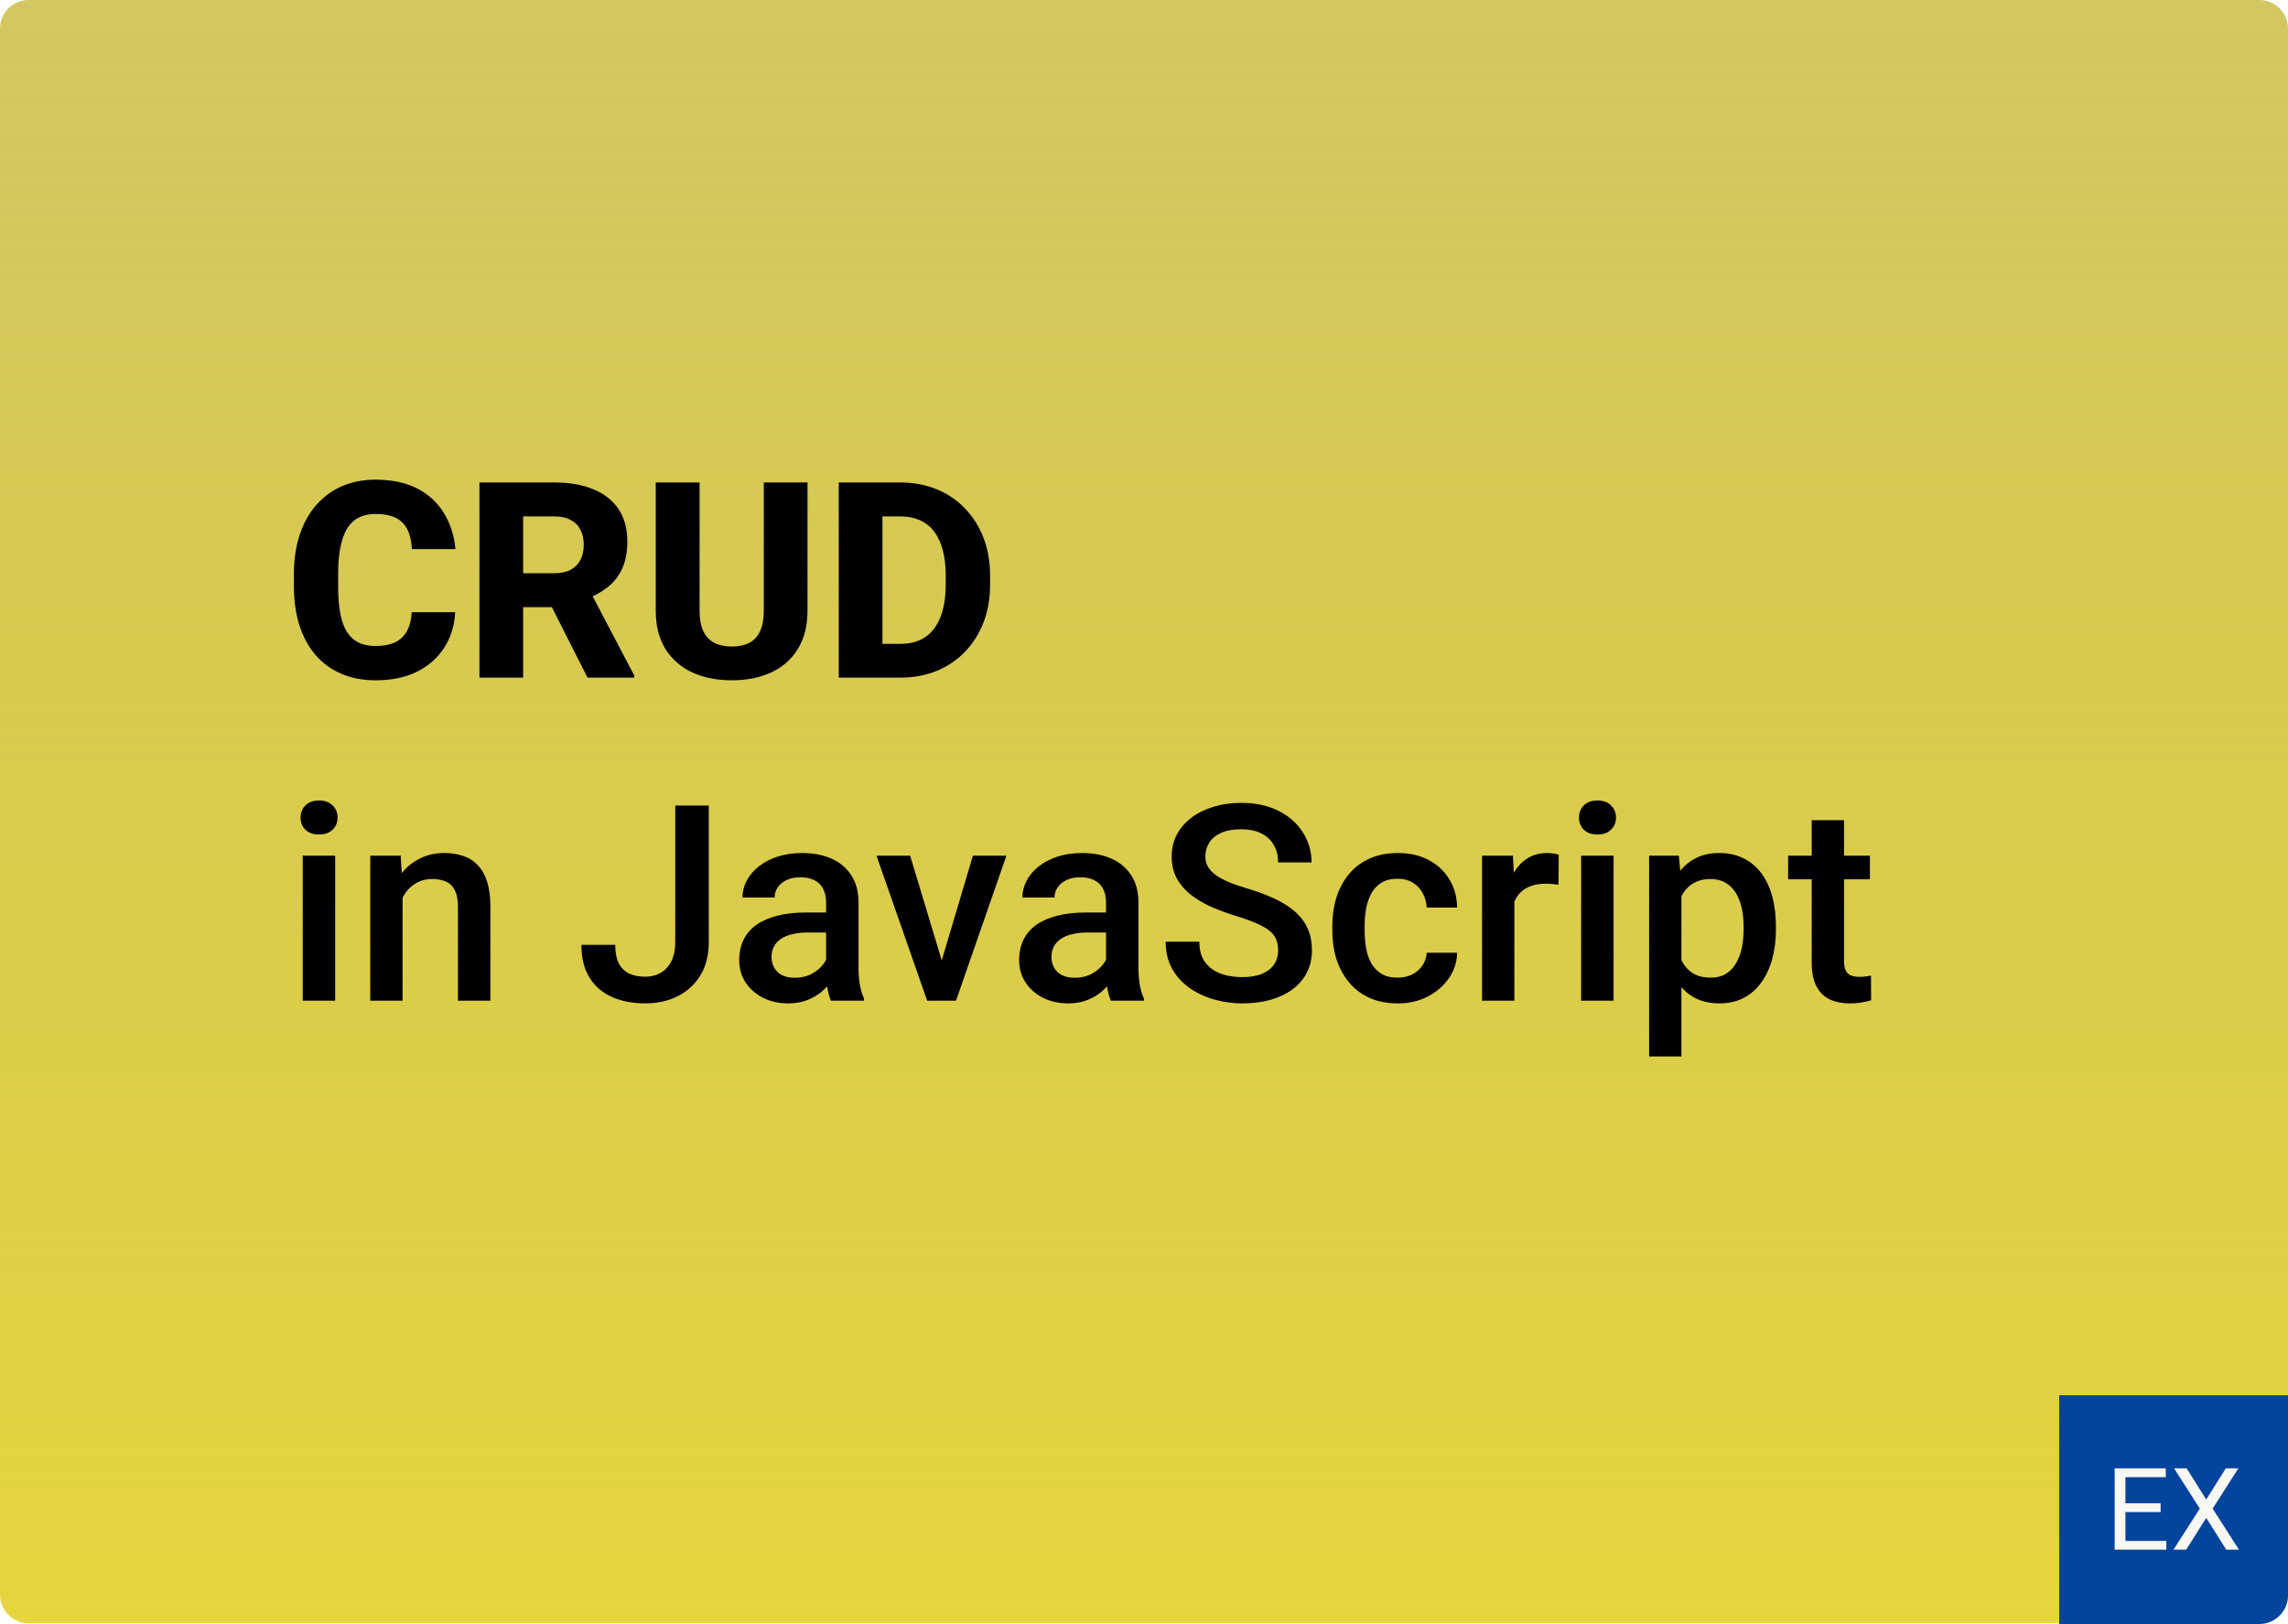
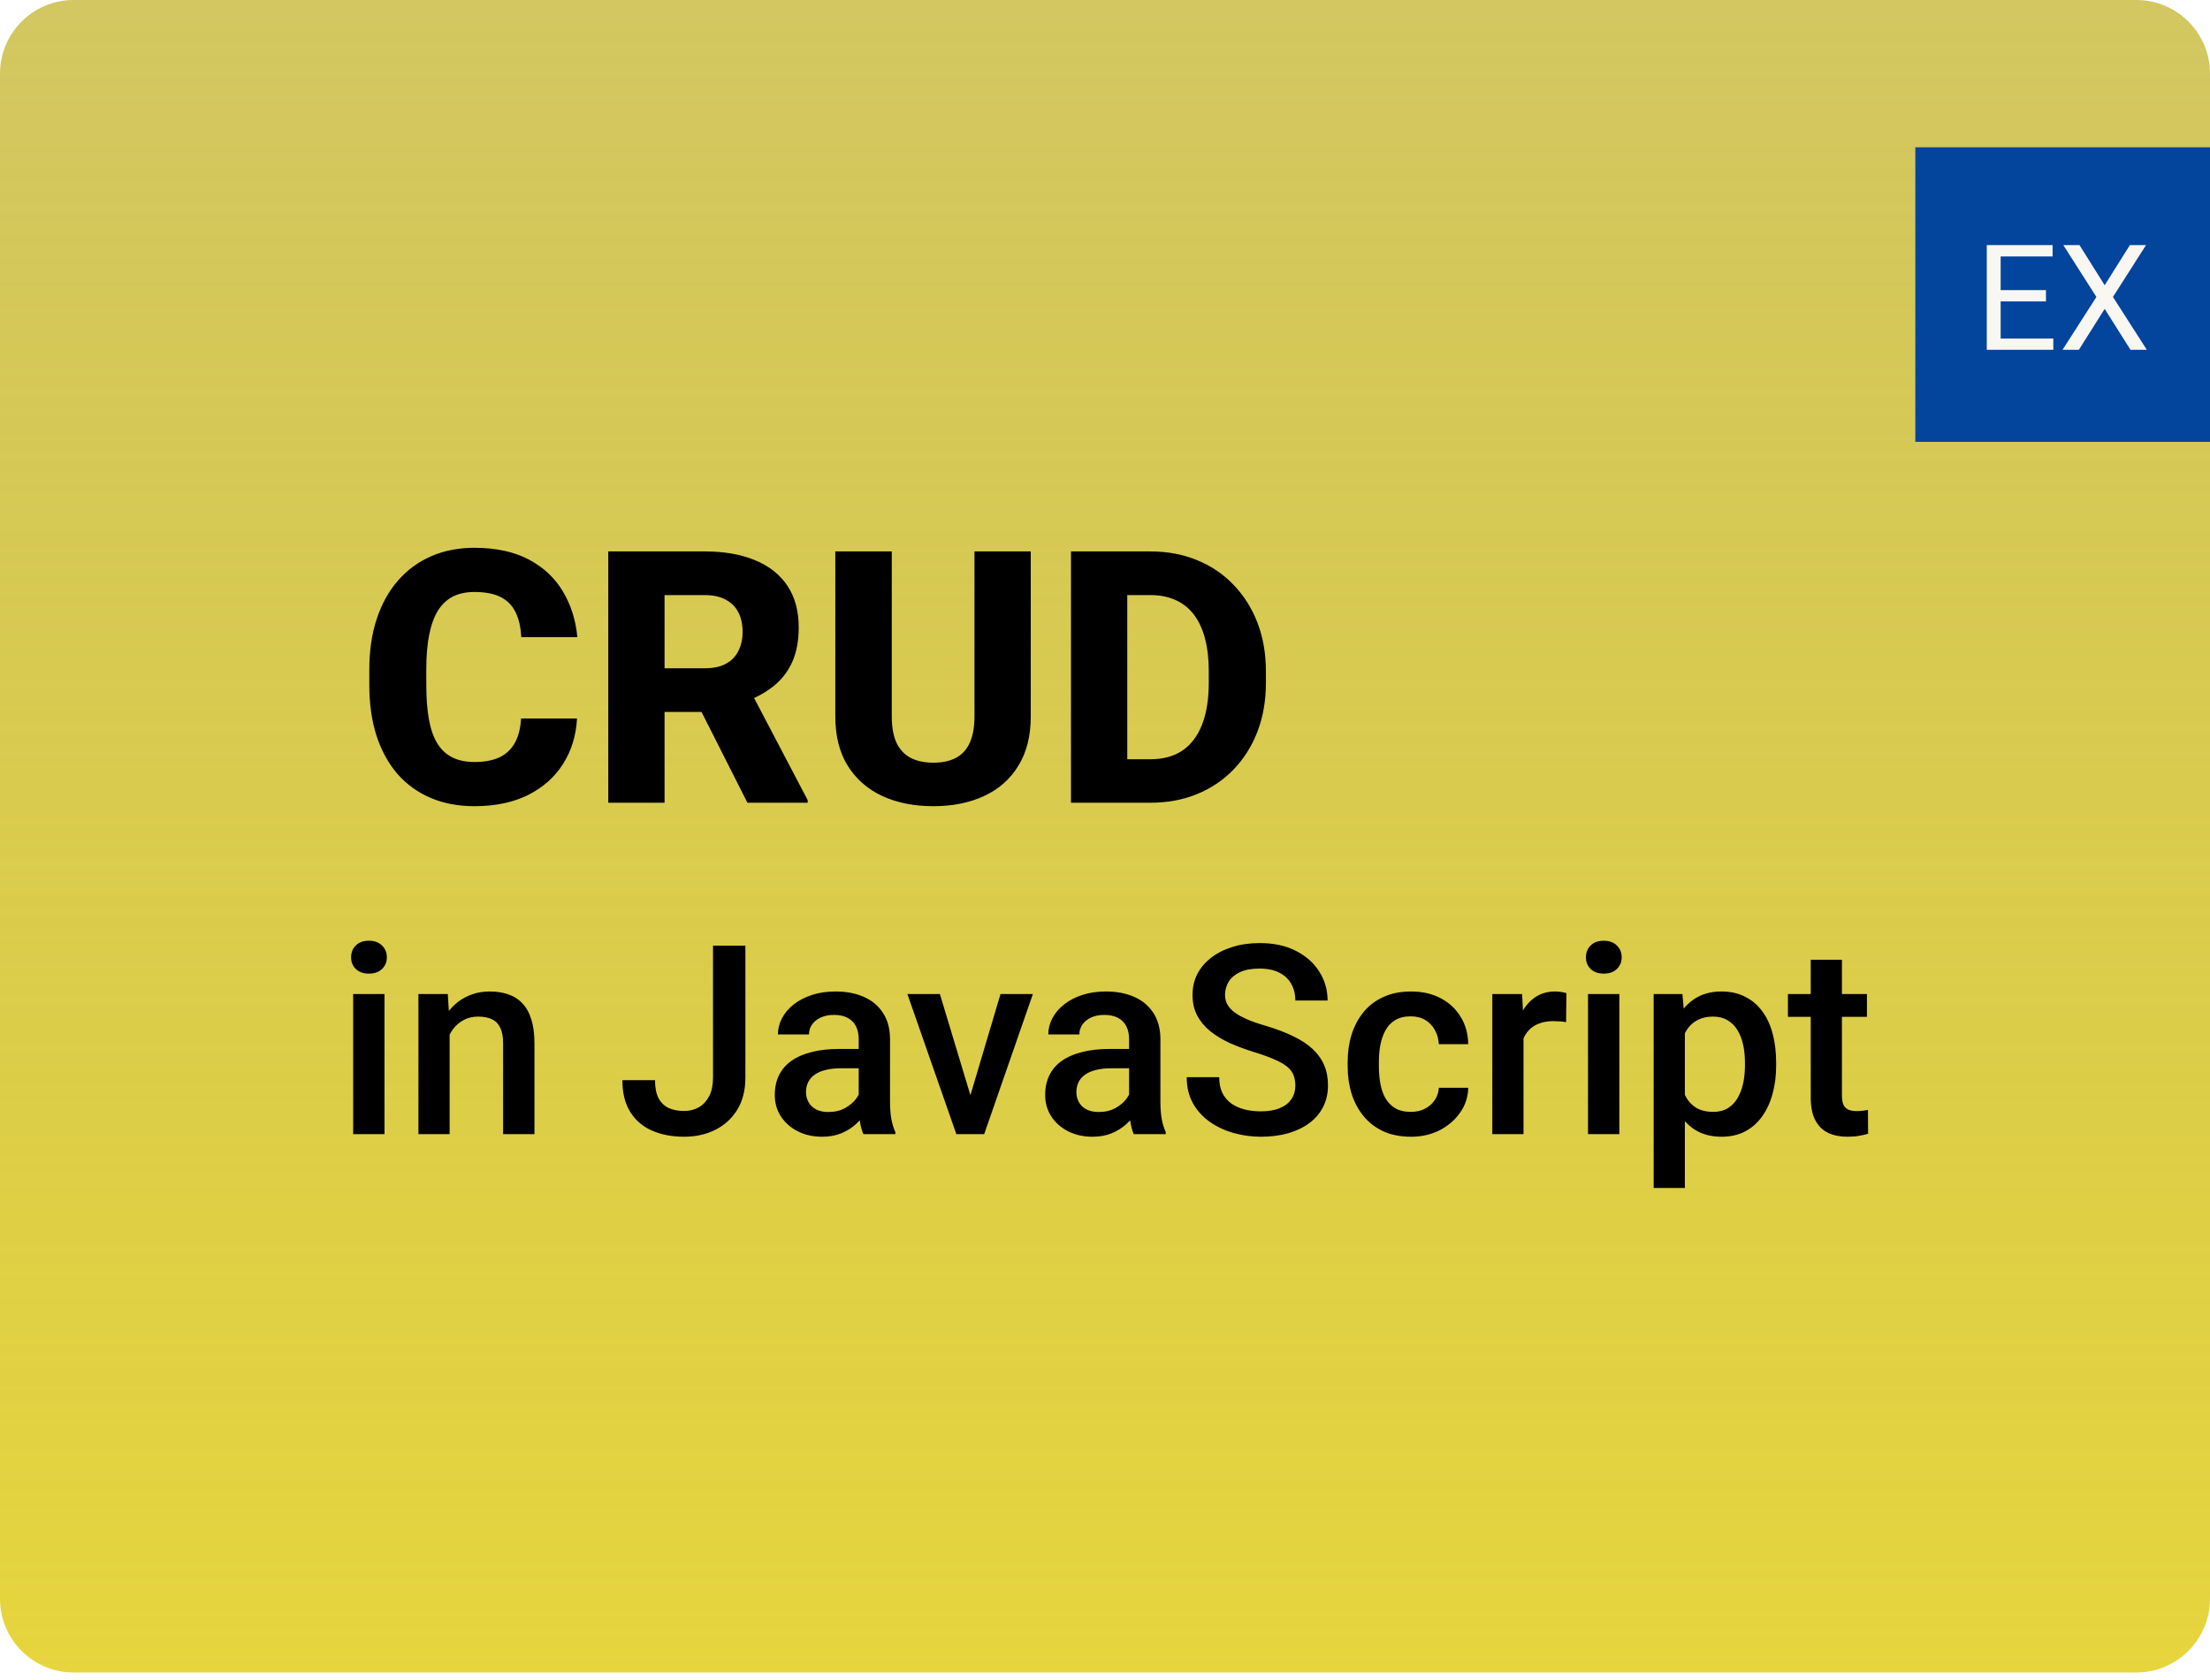
- <svg xmlns="http://www.w3.org/2000/svg" width="800" height="568" viewBox="0 0 800 568" fill="none">
-   <rect width="800" height="567.742" rx="10" fill="url(#paint0_linear_9_38)" />
-   <path d="M143.969 214.125H159.156C158.906 218.812 157.625 222.953 155.312 226.547C153.031 230.109 149.859 232.906 145.797 234.938C141.734 236.938 136.906 237.938 131.312 237.938C126.844 237.938 122.844 237.172 119.312 235.641C115.781 234.109 112.781 231.922 110.312 229.078C107.875 226.203 106 222.75 104.688 218.719C103.406 214.656 102.766 210.078 102.766 204.984V200.812C102.766 195.719 103.438 191.141 104.781 187.078C106.125 183.016 108.047 179.547 110.547 176.672C113.047 173.797 116.047 171.594 119.547 170.062C123.047 168.531 126.953 167.766 131.266 167.766C137.078 167.766 141.984 168.812 145.984 170.906C149.984 173 153.078 175.875 155.266 179.531C157.484 183.188 158.812 187.359 159.25 192.047H144.016C143.891 189.391 143.391 187.156 142.516 185.344C141.641 183.5 140.297 182.109 138.484 181.172C136.672 180.234 134.266 179.766 131.266 179.766C129.078 179.766 127.156 180.172 125.5 180.984C123.875 181.797 122.516 183.062 121.422 184.781C120.359 186.5 119.562 188.688 119.031 191.344C118.5 193.969 118.234 197.094 118.234 200.719V204.984C118.234 208.578 118.469 211.688 118.938 214.312C119.406 216.938 120.156 219.109 121.188 220.828C122.25 222.547 123.609 223.828 125.266 224.672C126.922 225.516 128.938 225.938 131.312 225.938C134.031 225.938 136.297 225.516 138.109 224.672C139.922 223.797 141.312 222.484 142.281 220.734C143.25 218.984 143.812 216.781 143.969 214.125ZM167.641 168.75H193.844C199.062 168.75 203.578 169.531 207.391 171.094C211.234 172.656 214.188 174.969 216.25 178.031C218.312 181.094 219.344 184.875 219.344 189.375C219.344 193.125 218.734 196.312 217.516 198.938C216.297 201.562 214.578 203.734 212.359 205.453C210.172 207.172 207.609 208.562 204.672 209.625L199.703 212.344H177.391L177.297 200.484H193.891C196.172 200.484 198.062 200.078 199.562 199.266C201.062 198.453 202.188 197.312 202.938 195.844C203.719 194.344 204.109 192.594 204.109 190.594C204.109 188.531 203.719 186.75 202.938 185.25C202.156 183.75 201 182.609 199.469 181.828C197.969 181.016 196.094 180.609 193.844 180.609H182.922V237H167.641V168.75ZM205.422 237L190.094 206.672L206.219 206.625L221.781 236.297V237H205.422ZM267.062 168.75H282.344V213.562C282.344 218.875 281.219 223.344 278.969 226.969C276.75 230.594 273.656 233.328 269.688 235.172C265.719 237.016 261.125 237.938 255.906 237.938C250.656 237.938 246.031 237.016 242.031 235.172C238.062 233.328 234.938 230.594 232.656 226.969C230.406 223.344 229.281 218.875 229.281 213.562V168.75H244.609V213.562C244.609 216.5 245.047 218.906 245.922 220.781C246.828 222.625 248.125 223.984 249.812 224.859C251.5 225.703 253.531 226.125 255.906 226.125C258.281 226.125 260.297 225.703 261.953 224.859C263.641 223.984 264.906 222.625 265.75 220.781C266.625 218.906 267.062 216.5 267.062 213.562V168.75ZM314.875 237H299.875L299.969 225.188H314.875C318.281 225.188 321.156 224.406 323.5 222.844C325.844 221.25 327.625 218.906 328.844 215.812C330.062 212.688 330.672 208.891 330.672 204.422V201.281C330.672 197.906 330.328 194.938 329.641 192.375C328.953 189.781 327.938 187.609 326.594 185.859C325.25 184.109 323.578 182.797 321.578 181.922C319.609 181.047 317.344 180.609 314.781 180.609H299.594V168.75H314.781C319.406 168.75 323.625 169.531 327.438 171.094C331.281 172.656 334.594 174.891 337.375 177.797C340.188 180.703 342.359 184.141 343.891 188.109C345.422 192.078 346.188 196.5 346.188 201.375V204.422C346.188 209.266 345.422 213.688 343.891 217.688C342.359 221.656 340.188 225.094 337.375 228C334.594 230.875 331.297 233.094 327.484 234.656C323.672 236.219 319.469 237 314.875 237ZM308.547 168.75V237H293.266V168.75H308.547Z" fill="black" />
-   <path d="M117.188 299.281V350H105.844V299.281H117.188ZM105.094 285.969C105.094 284.25 105.656 282.828 106.781 281.703C107.938 280.547 109.531 279.969 111.562 279.969C113.562 279.969 115.141 280.547 116.297 281.703C117.453 282.828 118.031 284.25 118.031 285.969C118.031 287.656 117.453 289.062 116.297 290.188C115.141 291.312 113.562 291.875 111.562 291.875C109.531 291.875 107.938 291.312 106.781 290.188C105.656 289.062 105.094 287.656 105.094 285.969ZM140.766 310.109V350H129.469V299.281H140.109L140.766 310.109ZM138.75 322.766L135.094 322.719C135.125 319.125 135.625 315.828 136.594 312.828C137.594 309.828 138.969 307.25 140.719 305.094C142.5 302.938 144.625 301.281 147.094 300.125C149.562 298.938 152.312 298.344 155.344 298.344C157.781 298.344 159.984 298.688 161.953 299.375C163.953 300.031 165.656 301.109 167.062 302.609C168.5 304.109 169.594 306.062 170.344 308.469C171.094 310.844 171.469 313.766 171.469 317.234V350H160.125V317.188C160.125 314.75 159.766 312.828 159.047 311.422C158.359 309.984 157.344 308.969 156 308.375C154.688 307.75 153.047 307.438 151.078 307.438C149.141 307.438 147.406 307.844 145.875 308.656C144.344 309.469 143.047 310.578 141.984 311.984C140.953 313.391 140.156 315.016 139.594 316.859C139.031 318.703 138.75 320.672 138.75 322.766ZM236.109 329.516V281.75H247.828V329.516C247.828 334.047 246.859 337.906 244.922 341.094C242.984 344.281 240.344 346.719 237 348.406C233.656 350.094 229.859 350.938 225.609 350.938C221.266 350.938 217.406 350.203 214.031 348.734C210.688 347.266 208.062 345.016 206.156 341.984C204.25 338.953 203.297 335.109 203.297 330.453H215.109C215.109 333.141 215.531 335.312 216.375 336.969C217.25 338.594 218.469 339.781 220.031 340.531C221.625 341.25 223.484 341.609 225.609 341.609C227.641 341.609 229.438 341.156 231 340.25C232.594 339.312 233.844 337.953 234.75 336.172C235.656 334.359 236.109 332.141 236.109 329.516ZM288.844 339.828V315.641C288.844 313.828 288.516 312.266 287.859 310.953C287.203 309.641 286.203 308.625 284.859 307.906C283.547 307.188 281.891 306.828 279.891 306.828C278.047 306.828 276.453 307.141 275.109 307.766C273.766 308.391 272.719 309.234 271.969 310.297C271.219 311.359 270.844 312.562 270.844 313.906H259.594C259.594 311.906 260.078 309.969 261.047 308.094C262.016 306.219 263.422 304.547 265.266 303.078C267.109 301.609 269.312 300.453 271.875 299.609C274.438 298.766 277.312 298.344 280.5 298.344C284.312 298.344 287.688 298.984 290.625 300.266C293.594 301.547 295.922 303.484 297.609 306.078C299.328 308.641 300.188 311.859 300.188 315.734V338.281C300.188 340.594 300.344 342.672 300.656 344.516C301 346.328 301.484 347.906 302.109 349.25V350H290.531C290 348.781 289.578 347.234 289.266 345.359C288.984 343.453 288.844 341.609 288.844 339.828ZM290.484 319.156L290.578 326.141H282.469C280.375 326.141 278.531 326.344 276.938 326.75C275.344 327.125 274.016 327.688 272.953 328.438C271.891 329.188 271.094 330.094 270.562 331.156C270.031 332.219 269.766 333.422 269.766 334.766C269.766 336.109 270.078 337.344 270.703 338.469C271.328 339.562 272.234 340.422 273.422 341.047C274.641 341.672 276.109 341.984 277.828 341.984C280.141 341.984 282.156 341.516 283.875 340.578C285.625 339.609 287 338.438 288 337.062C289 335.656 289.531 334.328 289.594 333.078L293.25 338.094C292.875 339.375 292.234 340.75 291.328 342.219C290.422 343.688 289.234 345.094 287.766 346.438C286.328 347.75 284.594 348.828 282.562 349.672C280.562 350.516 278.25 350.938 275.625 350.938C272.312 350.938 269.359 350.281 266.766 348.969C264.172 347.625 262.141 345.828 260.672 343.578C259.203 341.297 258.469 338.719 258.469 335.844C258.469 333.156 258.969 330.781 259.969 328.719C261 326.625 262.5 324.875 264.469 323.469C266.469 322.062 268.906 321 271.781 320.281C274.656 319.531 277.938 319.156 281.625 319.156H290.484ZM327.75 341.047L340.172 299.281H351.891L334.266 350H326.953L327.75 341.047ZM318.234 299.281L330.891 341.234L331.5 350H324.188L306.469 299.281H318.234ZM386.719 339.828V315.641C386.719 313.828 386.391 312.266 385.734 310.953C385.078 309.641 384.078 308.625 382.734 307.906C381.422 307.188 379.766 306.828 377.766 306.828C375.922 306.828 374.328 307.141 372.984 307.766C371.641 308.391 370.594 309.234 369.844 310.297C369.094 311.359 368.719 312.562 368.719 313.906H357.469C357.469 311.906 357.953 309.969 358.922 308.094C359.891 306.219 361.297 304.547 363.141 303.078C364.984 301.609 367.188 300.453 369.75 299.609C372.312 298.766 375.188 298.344 378.375 298.344C382.188 298.344 385.562 298.984 388.5 300.266C391.469 301.547 393.797 303.484 395.484 306.078C397.203 308.641 398.062 311.859 398.062 315.734V338.281C398.062 340.594 398.219 342.672 398.531 344.516C398.875 346.328 399.359 347.906 399.984 349.25V350H388.406C387.875 348.781 387.453 347.234 387.141 345.359C386.859 343.453 386.719 341.609 386.719 339.828ZM388.359 319.156L388.453 326.141H380.344C378.25 326.141 376.406 326.344 374.812 326.75C373.219 327.125 371.891 327.688 370.828 328.438C369.766 329.188 368.969 330.094 368.438 331.156C367.906 332.219 367.641 333.422 367.641 334.766C367.641 336.109 367.953 337.344 368.578 338.469C369.203 339.562 370.109 340.422 371.297 341.047C372.516 341.672 373.984 341.984 375.703 341.984C378.016 341.984 380.031 341.516 381.75 340.578C383.5 339.609 384.875 338.438 385.875 337.062C386.875 335.656 387.406 334.328 387.469 333.078L391.125 338.094C390.75 339.375 390.109 340.75 389.203 342.219C388.297 343.688 387.109 345.094 385.641 346.438C384.203 347.75 382.469 348.828 380.438 349.672C378.438 350.516 376.125 350.938 373.5 350.938C370.188 350.938 367.234 350.281 364.641 348.969C362.047 347.625 360.016 345.828 358.547 343.578C357.078 341.297 356.344 338.719 356.344 335.844C356.344 333.156 356.844 330.781 357.844 328.719C358.875 326.625 360.375 324.875 362.344 323.469C364.344 322.062 366.781 321 369.656 320.281C372.531 319.531 375.812 319.156 379.5 319.156H388.359ZM446.906 332.422C446.906 331.016 446.688 329.766 446.25 328.672C445.844 327.578 445.109 326.578 444.047 325.672C442.984 324.766 441.484 323.891 439.547 323.047C437.641 322.172 435.203 321.281 432.234 320.375C428.984 319.375 425.984 318.266 423.234 317.047C420.516 315.797 418.141 314.359 416.109 312.734C414.078 311.078 412.5 309.188 411.375 307.062C410.25 304.906 409.688 302.422 409.688 299.609C409.688 296.828 410.266 294.297 411.422 292.016C412.609 289.734 414.281 287.766 416.438 286.109C418.625 284.422 421.203 283.125 424.172 282.219C427.141 281.281 430.422 280.812 434.016 280.812C439.078 280.812 443.438 281.75 447.094 283.625C450.781 285.5 453.609 288.016 455.578 291.172C457.578 294.328 458.578 297.812 458.578 301.625H446.906C446.906 299.375 446.422 297.391 445.453 295.672C444.516 293.922 443.078 292.547 441.141 291.547C439.234 290.547 436.812 290.047 433.875 290.047C431.094 290.047 428.781 290.469 426.938 291.312C425.094 292.156 423.719 293.297 422.812 294.734C421.906 296.172 421.453 297.797 421.453 299.609C421.453 300.891 421.75 302.062 422.344 303.125C422.938 304.156 423.844 305.125 425.062 306.031C426.281 306.906 427.812 307.734 429.656 308.516C431.5 309.297 433.672 310.047 436.172 310.766C439.953 311.891 443.25 313.141 446.062 314.516C448.875 315.859 451.219 317.391 453.094 319.109C454.969 320.828 456.375 322.781 457.312 324.969C458.25 327.125 458.719 329.578 458.719 332.328C458.719 335.203 458.141 337.797 456.984 340.109C455.828 342.391 454.172 344.344 452.016 345.969C449.891 347.562 447.328 348.797 444.328 349.672C441.359 350.516 438.047 350.938 434.391 350.938C431.109 350.938 427.875 350.5 424.688 349.625C421.531 348.75 418.656 347.422 416.062 345.641C413.469 343.828 411.406 341.578 409.875 338.891C408.344 336.172 407.578 333 407.578 329.375H419.344C419.344 331.594 419.719 333.484 420.469 335.047C421.25 336.609 422.328 337.891 423.703 338.891C425.078 339.859 426.672 340.578 428.484 341.047C430.328 341.516 432.297 341.75 434.391 341.75C437.141 341.75 439.438 341.359 441.281 340.578C443.156 339.797 444.562 338.703 445.5 337.297C446.438 335.891 446.906 334.266 446.906 332.422ZM488.719 341.938C490.562 341.938 492.219 341.578 493.688 340.859C495.188 340.109 496.391 339.078 497.297 337.766C498.234 336.453 498.75 334.938 498.844 333.219H509.484C509.422 336.5 508.453 339.484 506.578 342.172C504.703 344.859 502.219 347 499.125 348.594C496.031 350.156 492.609 350.938 488.859 350.938C484.984 350.938 481.609 350.281 478.734 348.969C475.859 347.625 473.469 345.781 471.562 343.438C469.656 341.094 468.219 338.391 467.25 335.328C466.312 332.266 465.844 328.984 465.844 325.484V323.844C465.844 320.344 466.312 317.062 467.25 314C468.219 310.906 469.656 308.188 471.562 305.844C473.469 303.5 475.859 301.672 478.734 300.359C481.609 299.016 484.969 298.344 488.812 298.344C492.875 298.344 496.438 299.156 499.5 300.781C502.562 302.375 504.969 304.609 506.719 307.484C508.5 310.328 509.422 313.641 509.484 317.422H498.844C498.75 315.547 498.281 313.859 497.438 312.359C496.625 310.828 495.469 309.609 493.969 308.703C492.5 307.797 490.734 307.344 488.672 307.344C486.391 307.344 484.5 307.812 483 308.75C481.5 309.656 480.328 310.906 479.484 312.5C478.641 314.062 478.031 315.828 477.656 317.797C477.312 319.734 477.141 321.75 477.141 323.844V325.484C477.141 327.578 477.312 329.609 477.656 331.578C478 333.547 478.594 335.312 479.438 336.875C480.312 338.406 481.5 339.641 483 340.578C484.5 341.484 486.406 341.938 488.719 341.938ZM529.5 308.938V350H518.203V299.281H528.984L529.5 308.938ZM545.016 298.953L544.922 309.453C544.234 309.328 543.484 309.234 542.672 309.172C541.891 309.109 541.109 309.078 540.328 309.078C538.391 309.078 536.688 309.359 535.219 309.922C533.75 310.453 532.516 311.234 531.516 312.266C530.547 313.266 529.797 314.484 529.266 315.922C528.734 317.359 528.422 318.969 528.328 320.75L525.75 320.938C525.75 317.75 526.062 314.797 526.688 312.078C527.312 309.359 528.25 306.969 529.5 304.906C530.781 302.844 532.375 301.234 534.281 300.078C536.219 298.922 538.453 298.344 540.984 298.344C541.672 298.344 542.406 298.406 543.188 298.531C544 298.656 544.609 298.797 545.016 298.953ZM564.188 299.281V350H552.844V299.281H564.188ZM552.094 285.969C552.094 284.25 552.656 282.828 553.781 281.703C554.938 280.547 556.531 279.969 558.562 279.969C560.562 279.969 562.141 280.547 563.297 281.703C564.453 282.828 565.031 284.25 565.031 285.969C565.031 287.656 564.453 289.062 563.297 290.188C562.141 291.312 560.562 291.875 558.562 291.875C556.531 291.875 554.938 291.312 553.781 290.188C552.656 289.062 552.094 287.656 552.094 285.969ZM587.906 309.031V369.5H576.609V299.281H587.016L587.906 309.031ZM620.953 324.172V325.156C620.953 328.844 620.516 332.266 619.641 335.422C618.797 338.547 617.531 341.281 615.844 343.625C614.188 345.938 612.141 347.734 609.703 349.016C607.266 350.297 604.453 350.938 601.266 350.938C598.109 350.938 595.344 350.359 592.969 349.203C590.625 348.016 588.641 346.344 587.016 344.188C585.391 342.031 584.078 339.5 583.078 336.594C582.109 333.656 581.422 330.438 581.016 326.938V323.141C581.422 319.422 582.109 316.047 583.078 313.016C584.078 309.984 585.391 307.375 587.016 305.188C588.641 303 590.625 301.312 592.969 300.125C595.312 298.938 598.047 298.344 601.172 298.344C604.359 298.344 607.188 298.969 609.656 300.219C612.125 301.438 614.203 303.188 615.891 305.469C617.578 307.719 618.844 310.438 619.688 313.625C620.531 316.781 620.953 320.297 620.953 324.172ZM609.656 325.156V324.172C609.656 321.828 609.438 319.656 609 317.656C608.562 315.625 607.875 313.844 606.938 312.312C606 310.781 604.797 309.594 603.328 308.75C601.891 307.875 600.156 307.438 598.125 307.438C596.125 307.438 594.406 307.781 592.969 308.469C591.531 309.125 590.328 310.047 589.359 311.234C588.391 312.422 587.641 313.812 587.109 315.406C586.578 316.969 586.203 318.672 585.984 320.516V329.609C586.359 331.859 587 333.922 587.906 335.797C588.812 337.672 590.094 339.172 591.75 340.297C593.438 341.391 595.594 341.938 598.219 341.938C600.25 341.938 601.984 341.5 603.422 340.625C604.859 339.75 606.031 338.547 606.938 337.016C607.875 335.453 608.562 333.656 609 331.625C609.438 329.594 609.656 327.438 609.656 325.156ZM653.812 299.281V307.531H625.219V299.281H653.812ZM633.469 286.859H644.766V335.984C644.766 337.547 644.984 338.75 645.422 339.594C645.891 340.406 646.531 340.953 647.344 341.234C648.156 341.516 649.109 341.656 650.203 341.656C650.984 341.656 651.734 341.609 652.453 341.516C653.172 341.422 653.75 341.328 654.188 341.234L654.234 349.859C653.297 350.141 652.203 350.391 650.953 350.609C649.734 350.828 648.328 350.938 646.734 350.938C644.141 350.938 641.844 350.484 639.844 349.578C637.844 348.641 636.281 347.125 635.156 345.031C634.031 342.938 633.469 340.156 633.469 336.688V286.859Z" fill="black" />
-   <path d="M720 488H800V558C800 563.523 795.523 568 790 568H720V488Z" fill="#03449D" />
-   <path d="M757.461 538.934V542H742.402V538.934H757.461ZM743.164 513.562V542H739.395V513.562H743.164ZM755.469 525.789V528.855H742.402V525.789H755.469ZM757.266 513.562V516.648H742.402V513.562H757.266ZM764.57 513.562L771.406 524.461L778.242 513.562H782.637L773.652 527.645L782.852 542H778.418L771.406 530.887L764.395 542H759.961L769.16 527.645L760.176 513.562H764.57Z" fill="#F8F7F2" />
+ <svg xmlns="http://www.w3.org/2000/svg" width="300" height="228" viewBox="0 0 300 228" fill="none">
+   <rect width="300" height="227.097" rx="10" fill="url(#paint0_linear_12_39)" />
+   <path d="M52.195 134.98V154H47.941V134.98H52.195ZM47.66 129.988C47.66 129.344 47.871 128.811 48.293 128.389C48.727 127.955 49.324 127.738 50.086 127.738C50.836 127.738 51.428 127.955 51.861 128.389C52.295 128.811 52.512 129.344 52.512 129.988C52.512 130.621 52.295 131.148 51.861 131.57C51.428 131.992 50.836 132.203 50.086 132.203C49.324 132.203 48.727 131.992 48.293 131.57C47.871 131.148 47.66 130.621 47.66 129.988ZM61.037 139.041V154H56.801V134.98H60.791L61.037 139.041ZM60.281 143.787L58.91 143.77C58.922 142.422 59.109 141.186 59.473 140.061C59.848 138.936 60.363 137.969 61.02 137.16C61.688 136.352 62.484 135.73 63.41 135.297C64.336 134.852 65.367 134.629 66.504 134.629C67.418 134.629 68.244 134.758 68.982 135.016C69.732 135.262 70.371 135.666 70.898 136.229C71.438 136.791 71.848 137.523 72.129 138.426C72.41 139.316 72.551 140.412 72.551 141.713V154H68.297V141.695C68.297 140.781 68.162 140.061 67.893 139.533C67.635 138.994 67.254 138.613 66.75 138.391C66.258 138.156 65.643 138.039 64.904 138.039C64.178 138.039 63.527 138.191 62.953 138.496C62.379 138.801 61.893 139.217 61.494 139.744C61.107 140.271 60.809 140.881 60.598 141.572C60.387 142.264 60.281 143.002 60.281 143.787ZM96.791 146.318V128.406H101.186V146.318C101.186 148.018 100.822 149.465 100.096 150.66C99.369 151.855 98.379 152.77 97.125 153.402C95.871 154.035 94.447 154.352 92.853 154.352C91.225 154.352 89.777 154.076 88.512 153.525C87.258 152.975 86.273 152.131 85.559 150.994C84.844 149.857 84.486 148.416 84.486 146.67H88.916C88.916 147.678 89.074 148.492 89.391 149.113C89.719 149.723 90.176 150.168 90.762 150.449C91.359 150.719 92.057 150.854 92.853 150.854C93.615 150.854 94.289 150.684 94.875 150.344C95.473 149.992 95.941 149.482 96.281 148.814C96.621 148.135 96.791 147.303 96.791 146.318ZM116.566 150.186V141.115C116.566 140.436 116.443 139.85 116.197 139.357C115.951 138.865 115.576 138.484 115.072 138.215C114.58 137.945 113.959 137.811 113.209 137.811C112.518 137.811 111.92 137.928 111.416 138.162C110.912 138.396 110.52 138.713 110.238 139.111C109.957 139.51 109.816 139.961 109.816 140.465H105.598C105.598 139.715 105.779 138.988 106.143 138.285C106.506 137.582 107.033 136.955 107.725 136.404C108.416 135.854 109.242 135.42 110.203 135.104C111.164 134.787 112.242 134.629 113.438 134.629C114.867 134.629 116.133 134.869 117.234 135.35C118.348 135.83 119.221 136.557 119.854 137.529C120.498 138.49 120.82 139.697 120.82 141.15V149.605C120.82 150.473 120.879 151.252 120.996 151.943C121.125 152.623 121.307 153.215 121.541 153.719V154H117.199C117 153.543 116.842 152.963 116.725 152.26C116.619 151.545 116.566 150.854 116.566 150.186ZM117.182 142.434L117.217 145.053H114.176C113.391 145.053 112.699 145.129 112.102 145.281C111.504 145.422 111.006 145.633 110.607 145.914C110.209 146.195 109.91 146.535 109.711 146.934C109.512 147.332 109.412 147.783 109.412 148.287C109.412 148.791 109.529 149.254 109.764 149.676C109.998 150.086 110.338 150.408 110.783 150.643C111.24 150.877 111.791 150.994 112.436 150.994C113.303 150.994 114.059 150.818 114.703 150.467C115.359 150.104 115.875 149.664 116.25 149.148C116.625 148.621 116.824 148.123 116.848 147.654L118.219 149.535C118.078 150.016 117.838 150.531 117.498 151.082C117.158 151.633 116.713 152.16 116.162 152.664C115.623 153.156 114.973 153.561 114.211 153.877C113.461 154.193 112.594 154.352 111.609 154.352C110.367 154.352 109.26 154.105 108.287 153.613C107.314 153.109 106.553 152.436 106.002 151.592C105.451 150.736 105.176 149.77 105.176 148.691C105.176 147.684 105.363 146.793 105.738 146.02C106.125 145.234 106.688 144.578 107.426 144.051C108.176 143.523 109.09 143.125 110.168 142.855C111.246 142.574 112.477 142.434 113.859 142.434H117.182ZM131.156 150.643L135.814 134.98H140.209L133.6 154H130.857L131.156 150.643ZM127.588 134.98L132.334 150.713L132.562 154H129.82L123.176 134.98H127.588ZM153.27 150.186V141.115C153.27 140.436 153.146 139.85 152.9 139.357C152.654 138.865 152.279 138.484 151.775 138.215C151.283 137.945 150.662 137.811 149.912 137.811C149.221 137.811 148.623 137.928 148.119 138.162C147.615 138.396 147.223 138.713 146.941 139.111C146.66 139.51 146.52 139.961 146.52 140.465H142.301C142.301 139.715 142.482 138.988 142.846 138.285C143.209 137.582 143.736 136.955 144.428 136.404C145.119 135.854 145.945 135.42 146.906 135.104C147.867 134.787 148.945 134.629 150.141 134.629C151.57 134.629 152.836 134.869 153.938 135.35C155.051 135.83 155.924 136.557 156.557 137.529C157.201 138.49 157.523 139.697 157.523 141.15V149.605C157.523 150.473 157.582 151.252 157.699 151.943C157.828 152.623 158.01 153.215 158.244 153.719V154H153.902C153.703 153.543 153.545 152.963 153.428 152.26C153.322 151.545 153.27 150.854 153.27 150.186ZM153.885 142.434L153.92 145.053H150.879C150.094 145.053 149.402 145.129 148.805 145.281C148.207 145.422 147.709 145.633 147.311 145.914C146.912 146.195 146.613 146.535 146.414 146.934C146.215 147.332 146.115 147.783 146.115 148.287C146.115 148.791 146.232 149.254 146.467 149.676C146.701 150.086 147.041 150.408 147.486 150.643C147.943 150.877 148.494 150.994 149.139 150.994C150.006 150.994 150.762 150.818 151.406 150.467C152.062 150.104 152.578 149.664 152.953 149.148C153.328 148.621 153.527 148.123 153.551 147.654L154.922 149.535C154.781 150.016 154.541 150.531 154.201 151.082C153.861 151.633 153.416 152.16 152.865 152.664C152.326 153.156 151.676 153.561 150.914 153.877C150.164 154.193 149.297 154.352 148.312 154.352C147.07 154.352 145.963 154.105 144.99 153.613C144.018 153.109 143.256 152.436 142.705 151.592C142.154 150.736 141.879 149.77 141.879 148.691C141.879 147.684 142.066 146.793 142.441 146.02C142.828 145.234 143.391 144.578 144.129 144.051C144.879 143.523 145.793 143.125 146.871 142.855C147.949 142.574 149.18 142.434 150.562 142.434H153.885ZM175.84 147.408C175.84 146.881 175.758 146.412 175.594 146.002C175.441 145.592 175.166 145.217 174.768 144.877C174.369 144.537 173.807 144.209 173.08 143.893C172.365 143.564 171.451 143.23 170.338 142.891C169.119 142.516 167.994 142.1 166.963 141.643C165.943 141.174 165.053 140.635 164.291 140.025C163.529 139.404 162.938 138.695 162.516 137.898C162.094 137.09 161.883 136.158 161.883 135.104C161.883 134.061 162.1 133.111 162.533 132.256C162.979 131.4 163.605 130.662 164.414 130.041C165.234 129.408 166.201 128.922 167.314 128.582C168.428 128.23 169.658 128.055 171.006 128.055C172.904 128.055 174.539 128.406 175.91 129.109C177.293 129.812 178.354 130.756 179.092 131.939C179.842 133.123 180.217 134.43 180.217 135.859H175.84C175.84 135.016 175.658 134.271 175.295 133.627C174.943 132.971 174.404 132.455 173.678 132.08C172.963 131.705 172.055 131.518 170.953 131.518C169.91 131.518 169.043 131.676 168.352 131.992C167.66 132.309 167.145 132.736 166.805 133.275C166.465 133.814 166.295 134.424 166.295 135.104C166.295 135.584 166.406 136.023 166.629 136.422C166.852 136.809 167.191 137.172 167.648 137.512C168.105 137.84 168.68 138.15 169.371 138.443C170.062 138.736 170.877 139.018 171.814 139.287C173.232 139.709 174.469 140.178 175.523 140.693C176.578 141.197 177.457 141.771 178.16 142.416C178.863 143.061 179.391 143.793 179.742 144.613C180.094 145.422 180.27 146.342 180.27 147.373C180.27 148.451 180.053 149.424 179.619 150.291C179.186 151.146 178.564 151.879 177.756 152.488C176.959 153.086 175.998 153.549 174.873 153.877C173.76 154.193 172.518 154.352 171.146 154.352C169.916 154.352 168.703 154.188 167.508 153.859C166.324 153.531 165.246 153.033 164.273 152.365C163.301 151.686 162.527 150.842 161.953 149.834C161.379 148.814 161.092 147.625 161.092 146.266H165.504C165.504 147.098 165.645 147.807 165.926 148.393C166.219 148.979 166.623 149.459 167.139 149.834C167.654 150.197 168.252 150.467 168.932 150.643C169.623 150.818 170.361 150.906 171.146 150.906C172.178 150.906 173.039 150.76 173.73 150.467C174.434 150.174 174.961 149.764 175.312 149.236C175.664 148.709 175.84 148.1 175.84 147.408ZM191.52 150.977C192.211 150.977 192.832 150.842 193.383 150.572C193.945 150.291 194.396 149.904 194.736 149.412C195.088 148.92 195.281 148.352 195.316 147.707H199.307C199.283 148.938 198.92 150.057 198.217 151.064C197.514 152.072 196.582 152.875 195.422 153.473C194.262 154.059 192.979 154.352 191.572 154.352C190.119 154.352 188.854 154.105 187.775 153.613C186.697 153.109 185.801 152.418 185.086 151.539C184.371 150.66 183.832 149.646 183.469 148.498C183.117 147.35 182.941 146.119 182.941 144.807V144.191C182.941 142.879 183.117 141.648 183.469 140.5C183.832 139.34 184.371 138.32 185.086 137.441C185.801 136.562 186.697 135.877 187.775 135.385C188.854 134.881 190.113 134.629 191.555 134.629C193.078 134.629 194.414 134.934 195.562 135.543C196.711 136.141 197.613 136.979 198.27 138.057C198.938 139.123 199.283 140.365 199.307 141.783H195.316C195.281 141.08 195.105 140.447 194.789 139.885C194.484 139.311 194.051 138.854 193.488 138.514C192.938 138.174 192.275 138.004 191.502 138.004C190.646 138.004 189.938 138.18 189.375 138.531C188.812 138.871 188.373 139.34 188.057 139.938C187.74 140.523 187.512 141.186 187.371 141.924C187.242 142.65 187.178 143.406 187.178 144.191V144.807C187.178 145.592 187.242 146.354 187.371 147.092C187.5 147.83 187.723 148.492 188.039 149.078C188.367 149.652 188.812 150.115 189.375 150.467C189.938 150.807 190.652 150.977 191.52 150.977ZM206.812 138.602V154H202.576V134.98H206.619L206.812 138.602ZM212.631 134.857L212.596 138.795C212.338 138.748 212.057 138.713 211.752 138.689C211.459 138.666 211.166 138.654 210.873 138.654C210.146 138.654 209.508 138.76 208.957 138.971C208.406 139.17 207.943 139.463 207.568 139.85C207.205 140.225 206.924 140.682 206.725 141.221C206.525 141.76 206.408 142.363 206.373 143.031L205.406 143.102C205.406 141.906 205.523 140.799 205.758 139.779C205.992 138.76 206.344 137.863 206.812 137.09C207.293 136.316 207.891 135.713 208.605 135.279C209.332 134.846 210.17 134.629 211.119 134.629C211.377 134.629 211.652 134.652 211.945 134.699C212.25 134.746 212.479 134.799 212.631 134.857ZM219.82 134.98V154H215.566V134.98H219.82ZM215.285 129.988C215.285 129.344 215.496 128.811 215.918 128.389C216.352 127.955 216.949 127.738 217.711 127.738C218.461 127.738 219.053 127.955 219.486 128.389C219.92 128.811 220.137 129.344 220.137 129.988C220.137 130.621 219.92 131.148 219.486 131.57C219.053 131.992 218.461 132.203 217.711 132.203C216.949 132.203 216.352 131.992 215.918 131.57C215.496 131.148 215.285 130.621 215.285 129.988ZM228.715 138.637V161.312H224.479V134.98H228.381L228.715 138.637ZM241.107 144.314V144.684C241.107 146.066 240.943 147.35 240.615 148.533C240.299 149.705 239.824 150.73 239.191 151.609C238.57 152.477 237.803 153.15 236.889 153.631C235.975 154.111 234.92 154.352 233.725 154.352C232.541 154.352 231.504 154.135 230.613 153.701C229.734 153.256 228.99 152.629 228.381 151.82C227.771 151.012 227.279 150.062 226.904 148.973C226.541 147.871 226.283 146.664 226.131 145.352V143.928C226.283 142.533 226.541 141.268 226.904 140.131C227.279 138.994 227.771 138.016 228.381 137.195C228.99 136.375 229.734 135.742 230.613 135.297C231.492 134.852 232.518 134.629 233.689 134.629C234.885 134.629 235.945 134.863 236.871 135.332C237.797 135.789 238.576 136.445 239.209 137.301C239.842 138.145 240.316 139.164 240.633 140.359C240.949 141.543 241.107 142.861 241.107 144.314ZM236.871 144.684V144.314C236.871 143.436 236.789 142.621 236.625 141.871C236.461 141.109 236.203 140.441 235.852 139.867C235.5 139.293 235.049 138.848 234.498 138.531C233.959 138.203 233.309 138.039 232.547 138.039C231.797 138.039 231.152 138.168 230.613 138.426C230.074 138.672 229.623 139.018 229.26 139.463C228.896 139.908 228.615 140.43 228.416 141.027C228.217 141.613 228.076 142.252 227.994 142.943V146.354C228.135 147.197 228.375 147.971 228.715 148.674C229.055 149.377 229.535 149.939 230.156 150.361C230.789 150.771 231.598 150.977 232.582 150.977C233.344 150.977 233.994 150.812 234.533 150.484C235.072 150.156 235.512 149.705 235.852 149.131C236.203 148.545 236.461 147.871 236.625 147.109C236.789 146.348 236.871 145.539 236.871 144.684ZM253.43 134.98V138.074H242.707V134.98H253.43ZM245.801 130.322H250.037V148.744C250.037 149.33 250.119 149.781 250.283 150.098C250.459 150.402 250.699 150.607 251.004 150.713C251.309 150.818 251.666 150.871 252.076 150.871C252.369 150.871 252.65 150.854 252.92 150.818C253.189 150.783 253.406 150.748 253.57 150.713L253.588 153.947C253.236 154.053 252.826 154.146 252.357 154.229C251.9 154.311 251.373 154.352 250.775 154.352C249.803 154.352 248.941 154.182 248.191 153.842C247.441 153.49 246.855 152.922 246.434 152.137C246.012 151.352 245.801 150.309 245.801 149.008V130.322Z" fill="black" />
+   <path d="M70.734 97.562H78.328C78.203 99.906 77.562 101.977 76.406 103.773C75.266 105.555 73.68 106.953 71.648 107.969C69.617 108.969 67.203 109.469 64.406 109.469C62.172 109.469 60.172 109.086 58.406 108.32C56.641 107.555 55.141 106.461 53.906 105.039C52.688 103.602 51.75 101.875 51.094 99.859C50.453 97.828 50.133 95.539 50.133 92.992V90.906C50.133 88.359 50.469 86.07 51.141 84.039C51.812 82.008 52.773 80.273 54.023 78.836C55.273 77.398 56.773 76.297 58.523 75.531C60.273 74.766 62.227 74.383 64.383 74.383C67.289 74.383 69.742 74.906 71.742 75.953C73.742 77 75.289 78.438 76.383 80.266C77.492 82.094 78.156 84.18 78.375 86.523H70.758C70.695 85.195 70.445 84.078 70.008 83.172C69.57 82.25 68.898 81.555 67.992 81.086C67.086 80.617 65.883 80.383 64.383 80.383C63.289 80.383 62.328 80.586 61.5 80.992C60.688 81.398 60.008 82.031 59.461 82.891C58.93 83.75 58.531 84.844 58.266 86.172C58 87.484 57.867 89.047 57.867 90.859V92.992C57.867 94.789 57.984 96.344 58.219 97.656C58.453 98.969 58.828 100.055 59.344 100.914C59.875 101.773 60.555 102.414 61.383 102.836C62.211 103.258 63.219 103.469 64.406 103.469C65.766 103.469 66.898 103.258 67.805 102.836C68.711 102.398 69.406 101.742 69.891 100.867C70.375 99.992 70.656 98.891 70.734 97.562ZM82.57 74.875H95.672C98.281 74.875 100.539 75.266 102.445 76.047C104.367 76.828 105.844 77.984 106.875 79.516C107.906 81.047 108.422 82.938 108.422 85.188C108.422 87.062 108.117 88.656 107.508 89.969C106.898 91.281 106.039 92.367 104.93 93.227C103.836 94.086 102.555 94.781 101.086 95.312L98.602 96.672H87.445L87.398 90.742H95.695C96.836 90.742 97.781 90.539 98.531 90.133C99.281 89.727 99.844 89.156 100.219 88.422C100.609 87.672 100.805 86.797 100.805 85.797C100.805 84.766 100.609 83.875 100.219 83.125C99.828 82.375 99.25 81.805 98.484 81.414C97.734 81.008 96.797 80.805 95.672 80.805H90.211V109H82.57V74.875ZM101.461 109L93.797 93.836L101.859 93.812L109.641 108.648V109H101.461ZM132.281 74.875H139.922V97.281C139.922 99.938 139.359 102.172 138.234 103.984C137.125 105.797 135.578 107.164 133.594 108.086C131.609 109.008 129.312 109.469 126.703 109.469C124.078 109.469 121.766 109.008 119.766 108.086C117.781 107.164 116.219 105.797 115.078 103.984C113.953 102.172 113.391 99.938 113.391 97.281V74.875H121.055V97.281C121.055 98.75 121.273 99.953 121.711 100.891C122.164 101.812 122.812 102.492 123.656 102.93C124.5 103.352 125.516 103.562 126.703 103.562C127.891 103.562 128.898 103.352 129.727 102.93C130.57 102.492 131.203 101.812 131.625 100.891C132.062 99.953 132.281 98.75 132.281 97.281V74.875ZM156.188 109H148.688L148.734 103.094H156.188C157.891 103.094 159.328 102.703 160.5 101.922C161.672 101.125 162.562 99.953 163.172 98.406C163.781 96.844 164.086 94.945 164.086 92.711V91.141C164.086 89.453 163.914 87.969 163.57 86.688C163.227 85.391 162.719 84.305 162.047 83.43C161.375 82.555 160.539 81.898 159.539 81.461C158.555 81.023 157.422 80.805 156.141 80.805H148.547V74.875H156.141C158.453 74.875 160.562 75.266 162.469 76.047C164.391 76.828 166.047 77.945 167.438 79.398C168.844 80.852 169.93 82.57 170.695 84.555C171.461 86.539 171.844 88.75 171.844 91.188V92.711C171.844 95.133 171.461 97.344 170.695 99.344C169.93 101.328 168.844 103.047 167.438 104.5C166.047 105.938 164.398 107.047 162.492 107.828C160.586 108.609 158.484 109 156.188 109ZM153.023 74.875V109H145.383V74.875H153.023Z" fill="black" />
+   <path d="M260 20H300V60H260V20Z" fill="#03449D" />
+   <path d="M278.73 45.967V47.5H271.201V45.967H278.73ZM271.582 33.281V47.5H269.697V33.281H271.582ZM277.734 39.395V40.928H271.201V39.395H277.734ZM278.633 33.281V34.824H271.201V33.281H278.633ZM282.285 33.281L285.703 38.73L289.121 33.281H291.318L286.826 40.322L291.426 47.5H289.209L285.703 41.943L282.197 47.5H279.98L284.58 40.322L280.088 33.281H282.285Z" fill="#F8F7F2" />
  <defs>
-     <linearGradient id="paint0_linear_9_38" x1="400" y1="0" x2="400" y2="567.742" gradientUnits="userSpaceOnUse">
+     <linearGradient id="paint0_linear_12_39" x1="150" y1="0" x2="150" y2="227.097" gradientUnits="userSpaceOnUse">
      <stop stop-color="#C0B020" stop-opacity="0.71" />
      <stop offset="1" stop-color="#E6D53D" />
    </linearGradient>
  </defs>
</svg>
